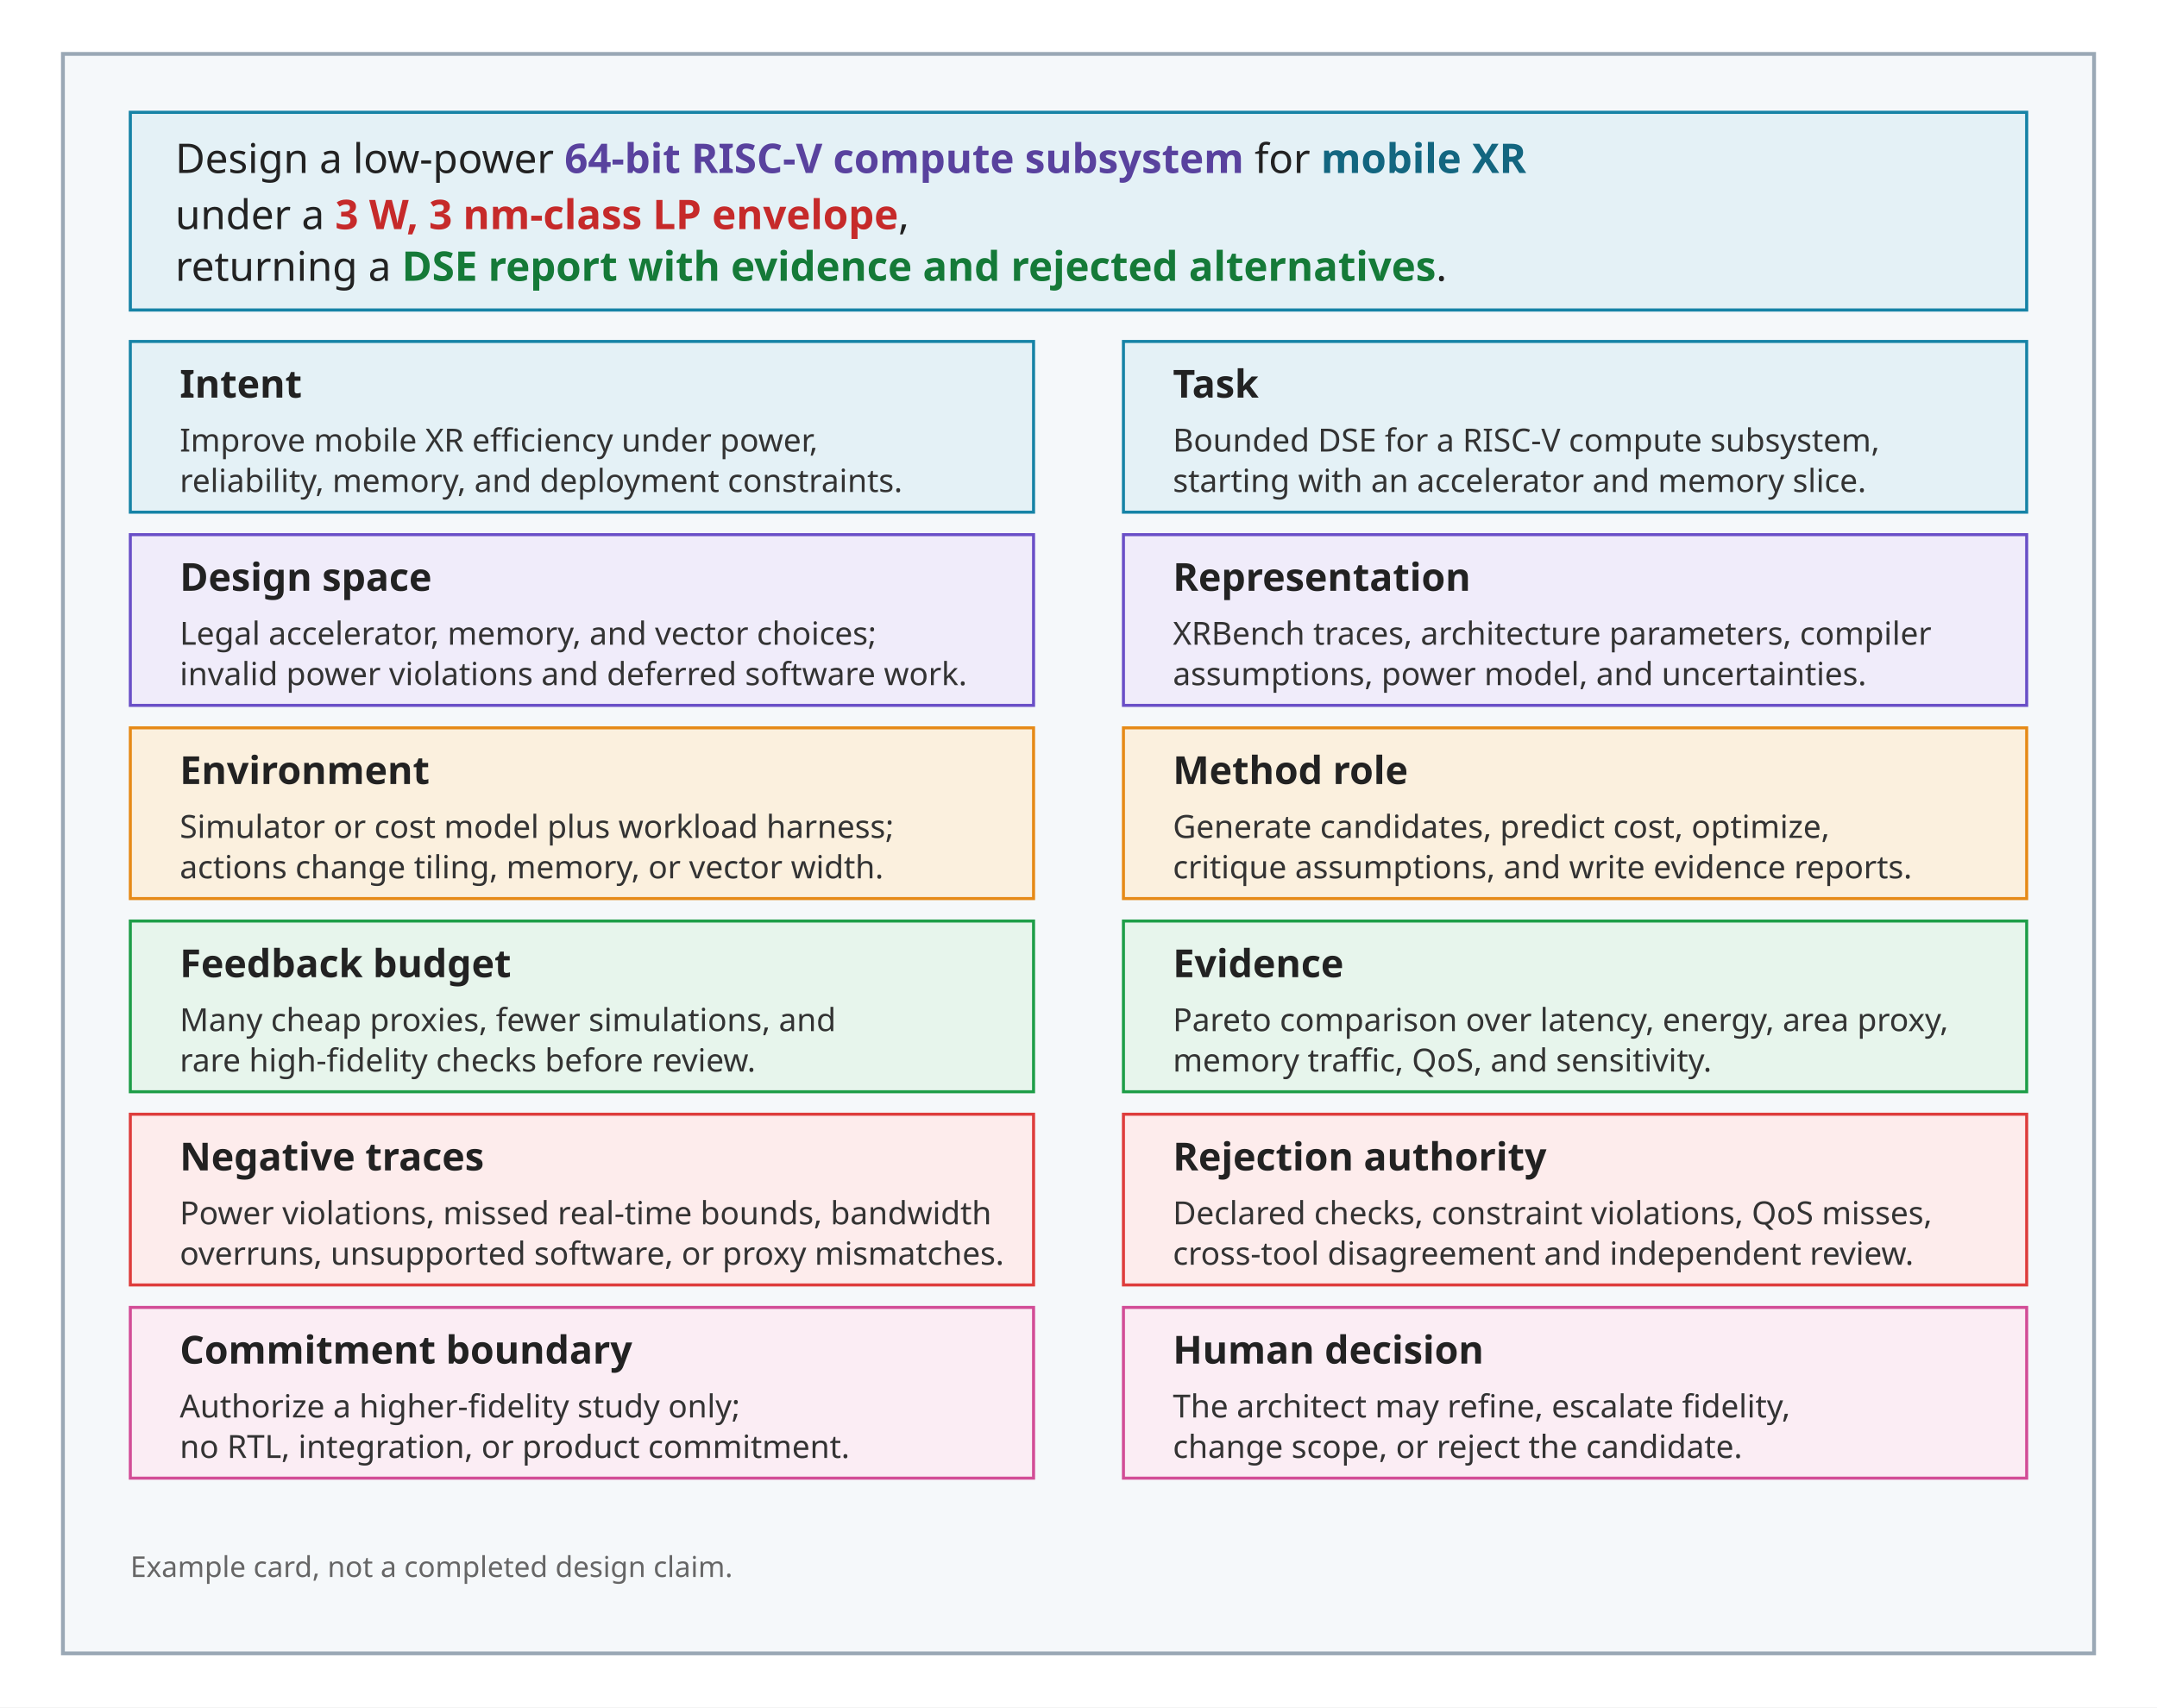
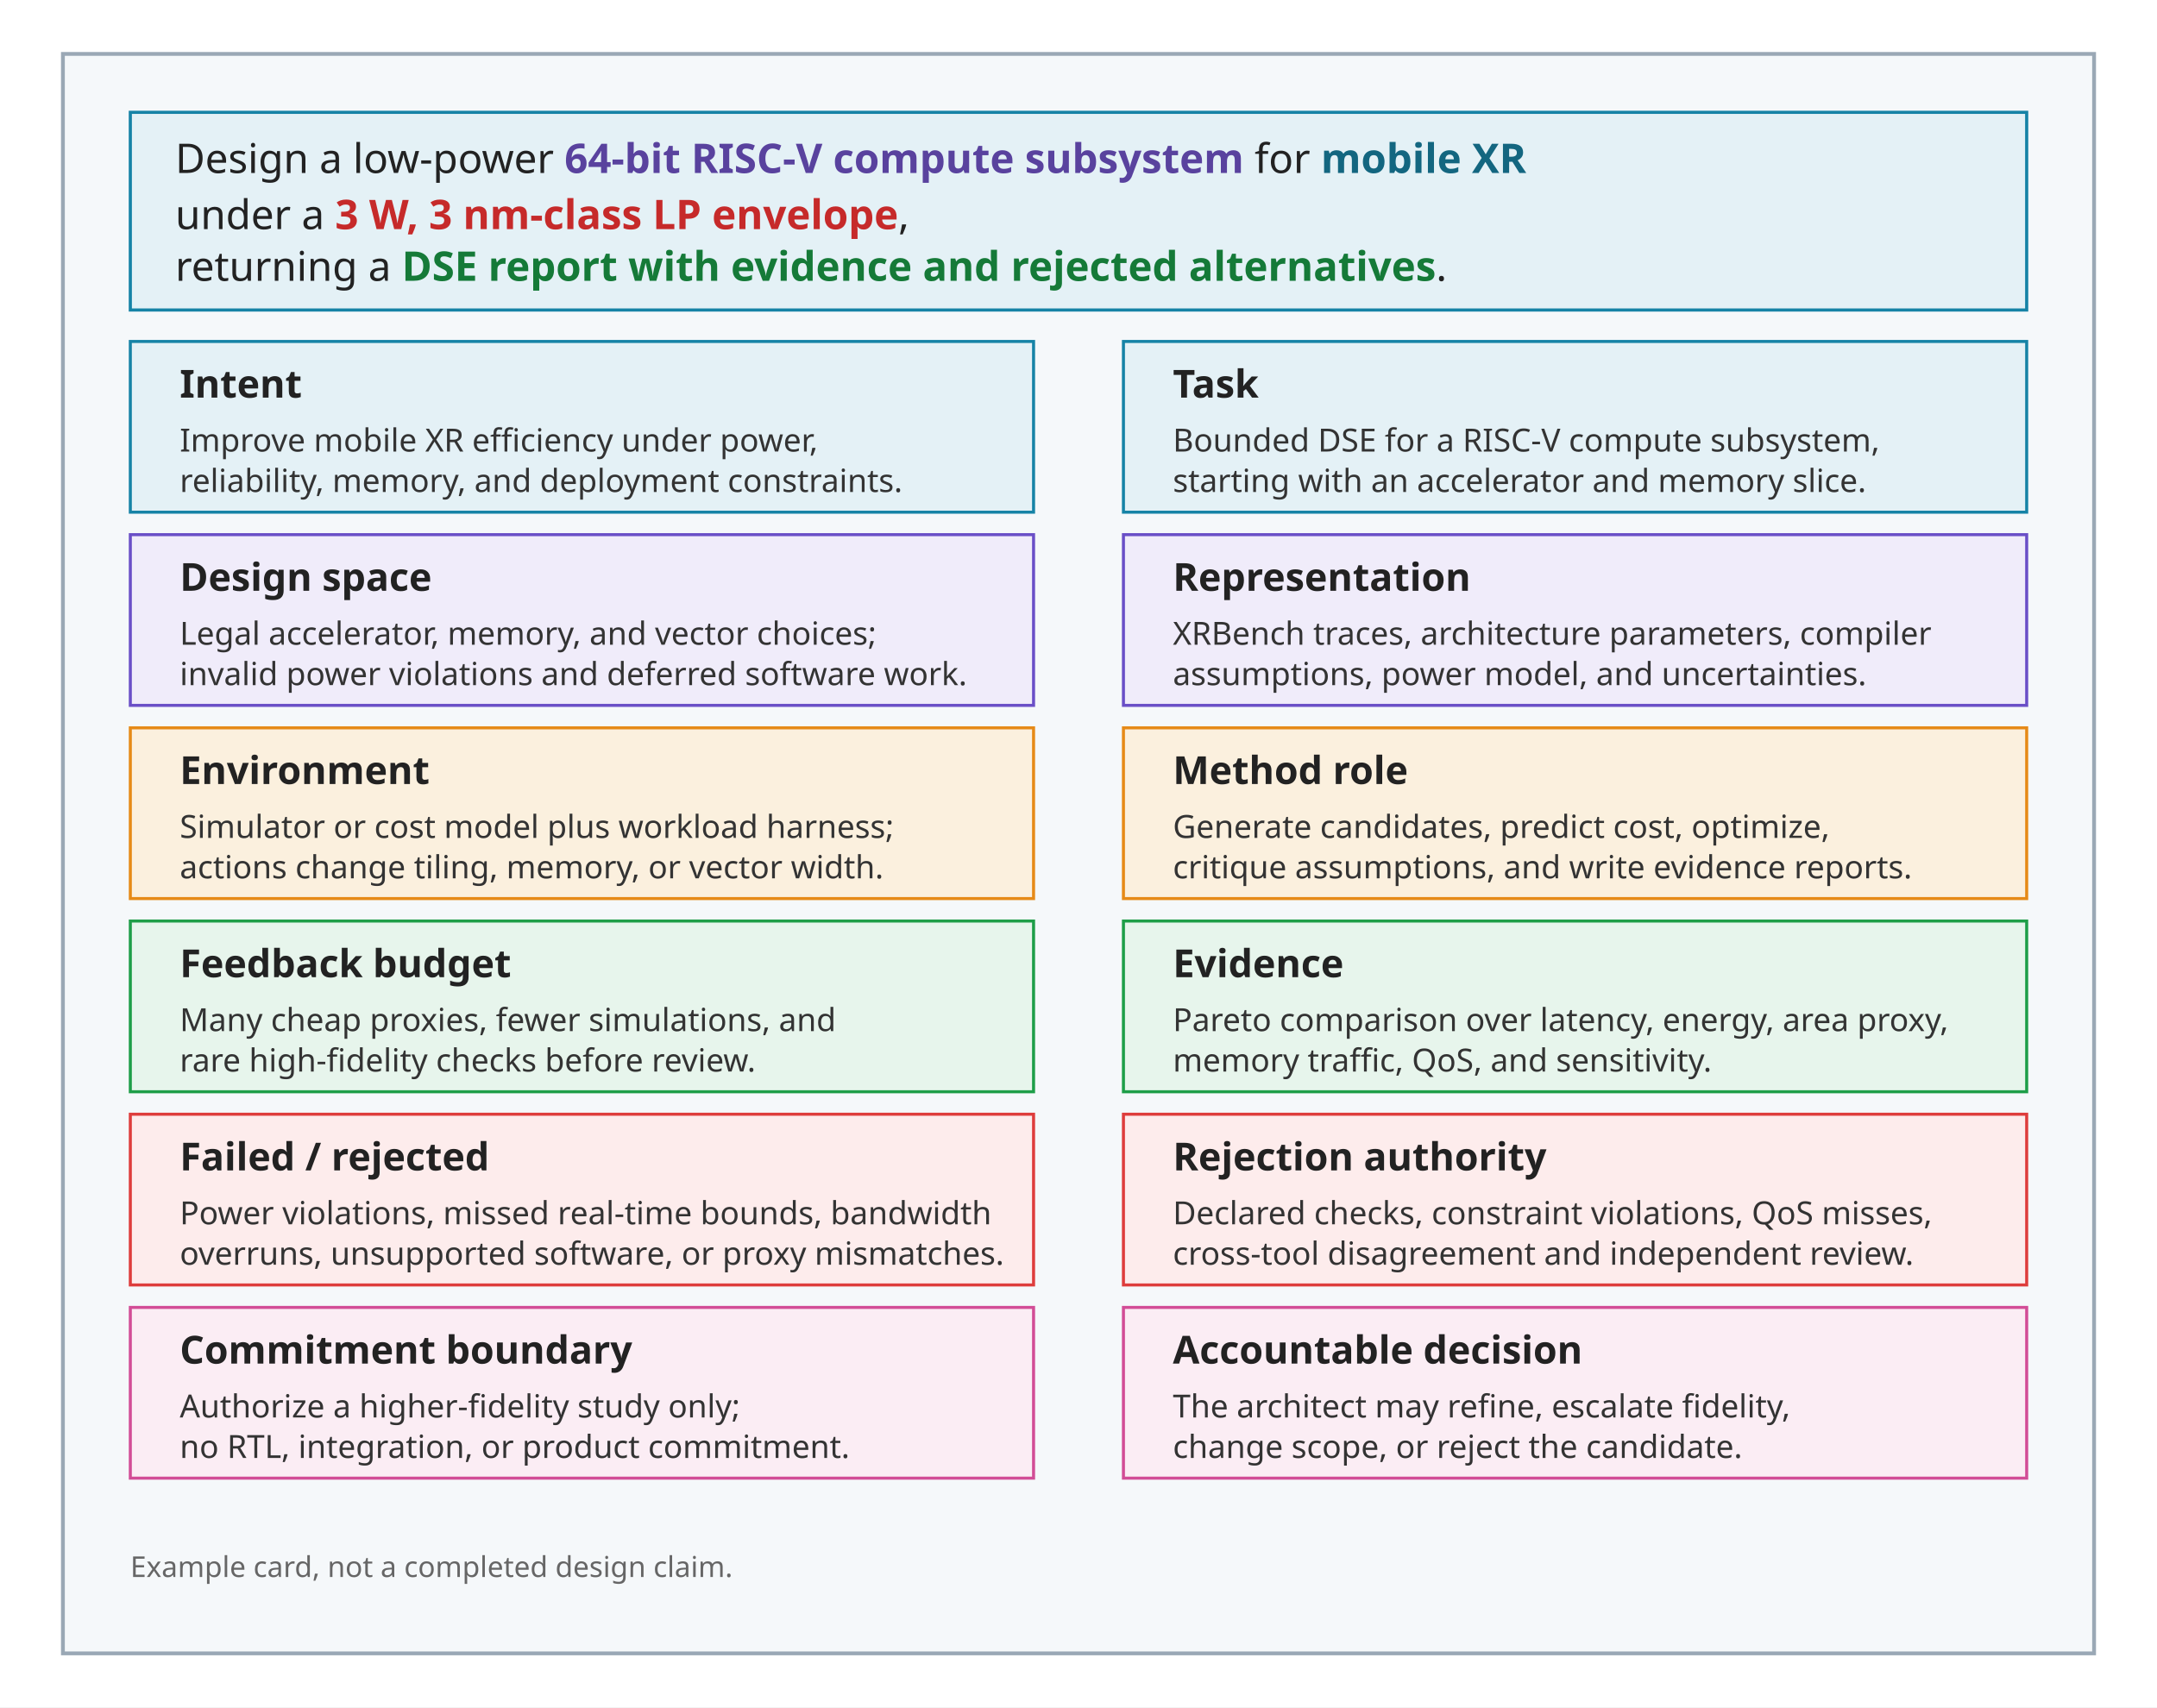
<svg xmlns="http://www.w3.org/2000/svg" viewBox="0 0 960 760" role="img" aria-labelledby="card-title card-desc">
  <defs>
    <style>
      .font { font-family: sans-serif; }
      .prompt { font-size: 18.2px; fill: #222222; }
      .prompt-strong { font-weight: 700; }
      .card { fill: #F5F8FA; stroke: #9AA8B5; stroke-width: 1.7; }
      .prompt-box { fill: #E4F1F6; stroke: #1683A6; stroke-width: 1.4; }
      .tile { fill: #FFFFFF; stroke-width: 1.35; }
      .workload { stroke: #1683A6; fill: #E4F1F6; }
      .design { stroke: #6A4FC7; fill: #F0ECFA; }
      .methods { stroke: #E68A17; fill: #FBF0DE; }
      .constraints { stroke: #DE3D3C; fill: #FDECEC; }
      .evidence { stroke: #1E9E48; fill: #E7F5EC; }
      .decision { stroke: #D24D96; fill: #FBEDF4; }
      .label { font-size: 17.2px; font-weight: 700; fill: #222222; }
      .body { font-size: 14.2px; fill: #333333; }
      .note { font-size: 12.8px; fill: #666666; }
    </style>
  </defs>
  <rect width="960" height="760" fill="#FFFFFF" />
  <rect class="card" x="28" y="24" width="904" height="712" />
  <rect class="prompt-box" x="58" y="50" width="844" height="88" />
  <text class="font prompt" x="78" y="77">
    Design a low-power <tspan class="prompt-strong" fill="#59429E">64-bit RISC-V compute subsystem</tspan>
    for <tspan class="prompt-strong" fill="#136680">mobile XR</tspan>
  </text>
  <text class="font prompt" x="78" y="102">
    under a <tspan class="prompt-strong" fill="#C62A2A">3 W, 3 nm-class LP envelope</tspan>,
  </text>
  <text class="font prompt" x="78" y="125">
    returning a <tspan class="prompt-strong" fill="#157A38">DSE report with evidence and rejected alternatives</tspan>.
  </text>
  <g class="font">
    <rect class="tile workload" x="58" y="152" width="402" height="76" />
    <text class="label" x="80" y="177">Intent</text>
    <text class="body" x="80" y="201">Improve mobile XR efficiency under power,</text>
    <text class="body" x="80" y="219">reliability, memory, and deployment constraints.</text>
    <rect class="tile workload" x="500" y="152" width="402" height="76" />
    <text class="label" x="522" y="177">Task</text>
    <text class="body" x="522" y="201">Bounded DSE for a RISC-V compute subsystem,</text>
    <text class="body" x="522" y="219">starting with an accelerator and memory slice.</text>
    <rect class="tile design" x="58" y="238" width="402" height="76" />
    <text class="label" x="80" y="263">Design space</text>
    <text class="body" x="80" y="287">Legal accelerator, memory, and vector choices;</text>
    <text class="body" x="80" y="305">invalid power violations and deferred software work.</text>
    <rect class="tile design" x="500" y="238" width="402" height="76" />
    <text class="label" x="522" y="263">Representation</text>
    <text class="body" x="522" y="287">XRBench traces, architecture parameters, compiler</text>
    <text class="body" x="522" y="305">assumptions, power model, and uncertainties.</text>
    <rect class="tile methods" x="58" y="324" width="402" height="76" />
    <text class="label" x="80" y="349">Environment</text>
    <text class="body" x="80" y="373">Simulator or cost model plus workload harness;</text>
    <text class="body" x="80" y="391">actions change tiling, memory, or vector width.</text>
    <rect class="tile methods" x="500" y="324" width="402" height="76" />
    <text class="label" x="522" y="349">Method role</text>
    <text class="body" x="522" y="373">Generate candidates, predict cost, optimize,</text>
    <text class="body" x="522" y="391">critique assumptions, and write evidence reports.</text>
    <rect class="tile evidence" x="58" y="410" width="402" height="76" />
    <text class="label" x="80" y="435">Feedback budget</text>
    <text class="body" x="80" y="459">Many cheap proxies, fewer simulations, and</text>
    <text class="body" x="80" y="477">rare high-fidelity checks before review.</text>
    <rect class="tile evidence" x="500" y="410" width="402" height="76" />
    <text class="label" x="522" y="435">Evidence</text>
    <text class="body" x="522" y="459">Pareto comparison over latency, energy, area proxy,</text>
    <text class="body" x="522" y="477">memory traffic, QoS, and sensitivity.</text>
    <rect class="tile constraints" x="58" y="496" width="402" height="76" />
-     <text class="label" x="80" y="521">Negative traces</text>
+     <text class="label" x="80" y="521">Failed / rejected</text>
    <text class="body" x="80" y="545">Power violations, missed real-time bounds, bandwidth</text>
    <text class="body" x="80" y="563">overruns, unsupported software, or proxy mismatches.</text>
    <rect class="tile constraints" x="500" y="496" width="402" height="76" />
    <text class="label" x="522" y="521">Rejection authority</text>
    <text class="body" x="522" y="545">Declared checks, constraint violations, QoS misses,</text>
    <text class="body" x="522" y="563">cross-tool disagreement and independent review.</text>
    <rect class="tile decision" x="58" y="582" width="402" height="76" />
    <text class="label" x="80" y="607">Commitment boundary</text>
    <text class="body" x="80" y="631">Authorize a higher-fidelity study only;</text>
    <text class="body" x="80" y="649">no RTL, integration, or product commitment.</text>
    <rect class="tile decision" x="500" y="582" width="402" height="76" />
-     <text class="label" x="522" y="607">Human decision</text>
+     <text class="label" x="522" y="607">Accountable decision</text>
    <text class="body" x="522" y="631">The architect may refine, escalate fidelity,</text>
    <text class="body" x="522" y="649">change scope, or reject the candidate.</text>
  </g>
  <text class="font note" x="58" y="702">Example card, not a completed design claim.</text>
</svg>
